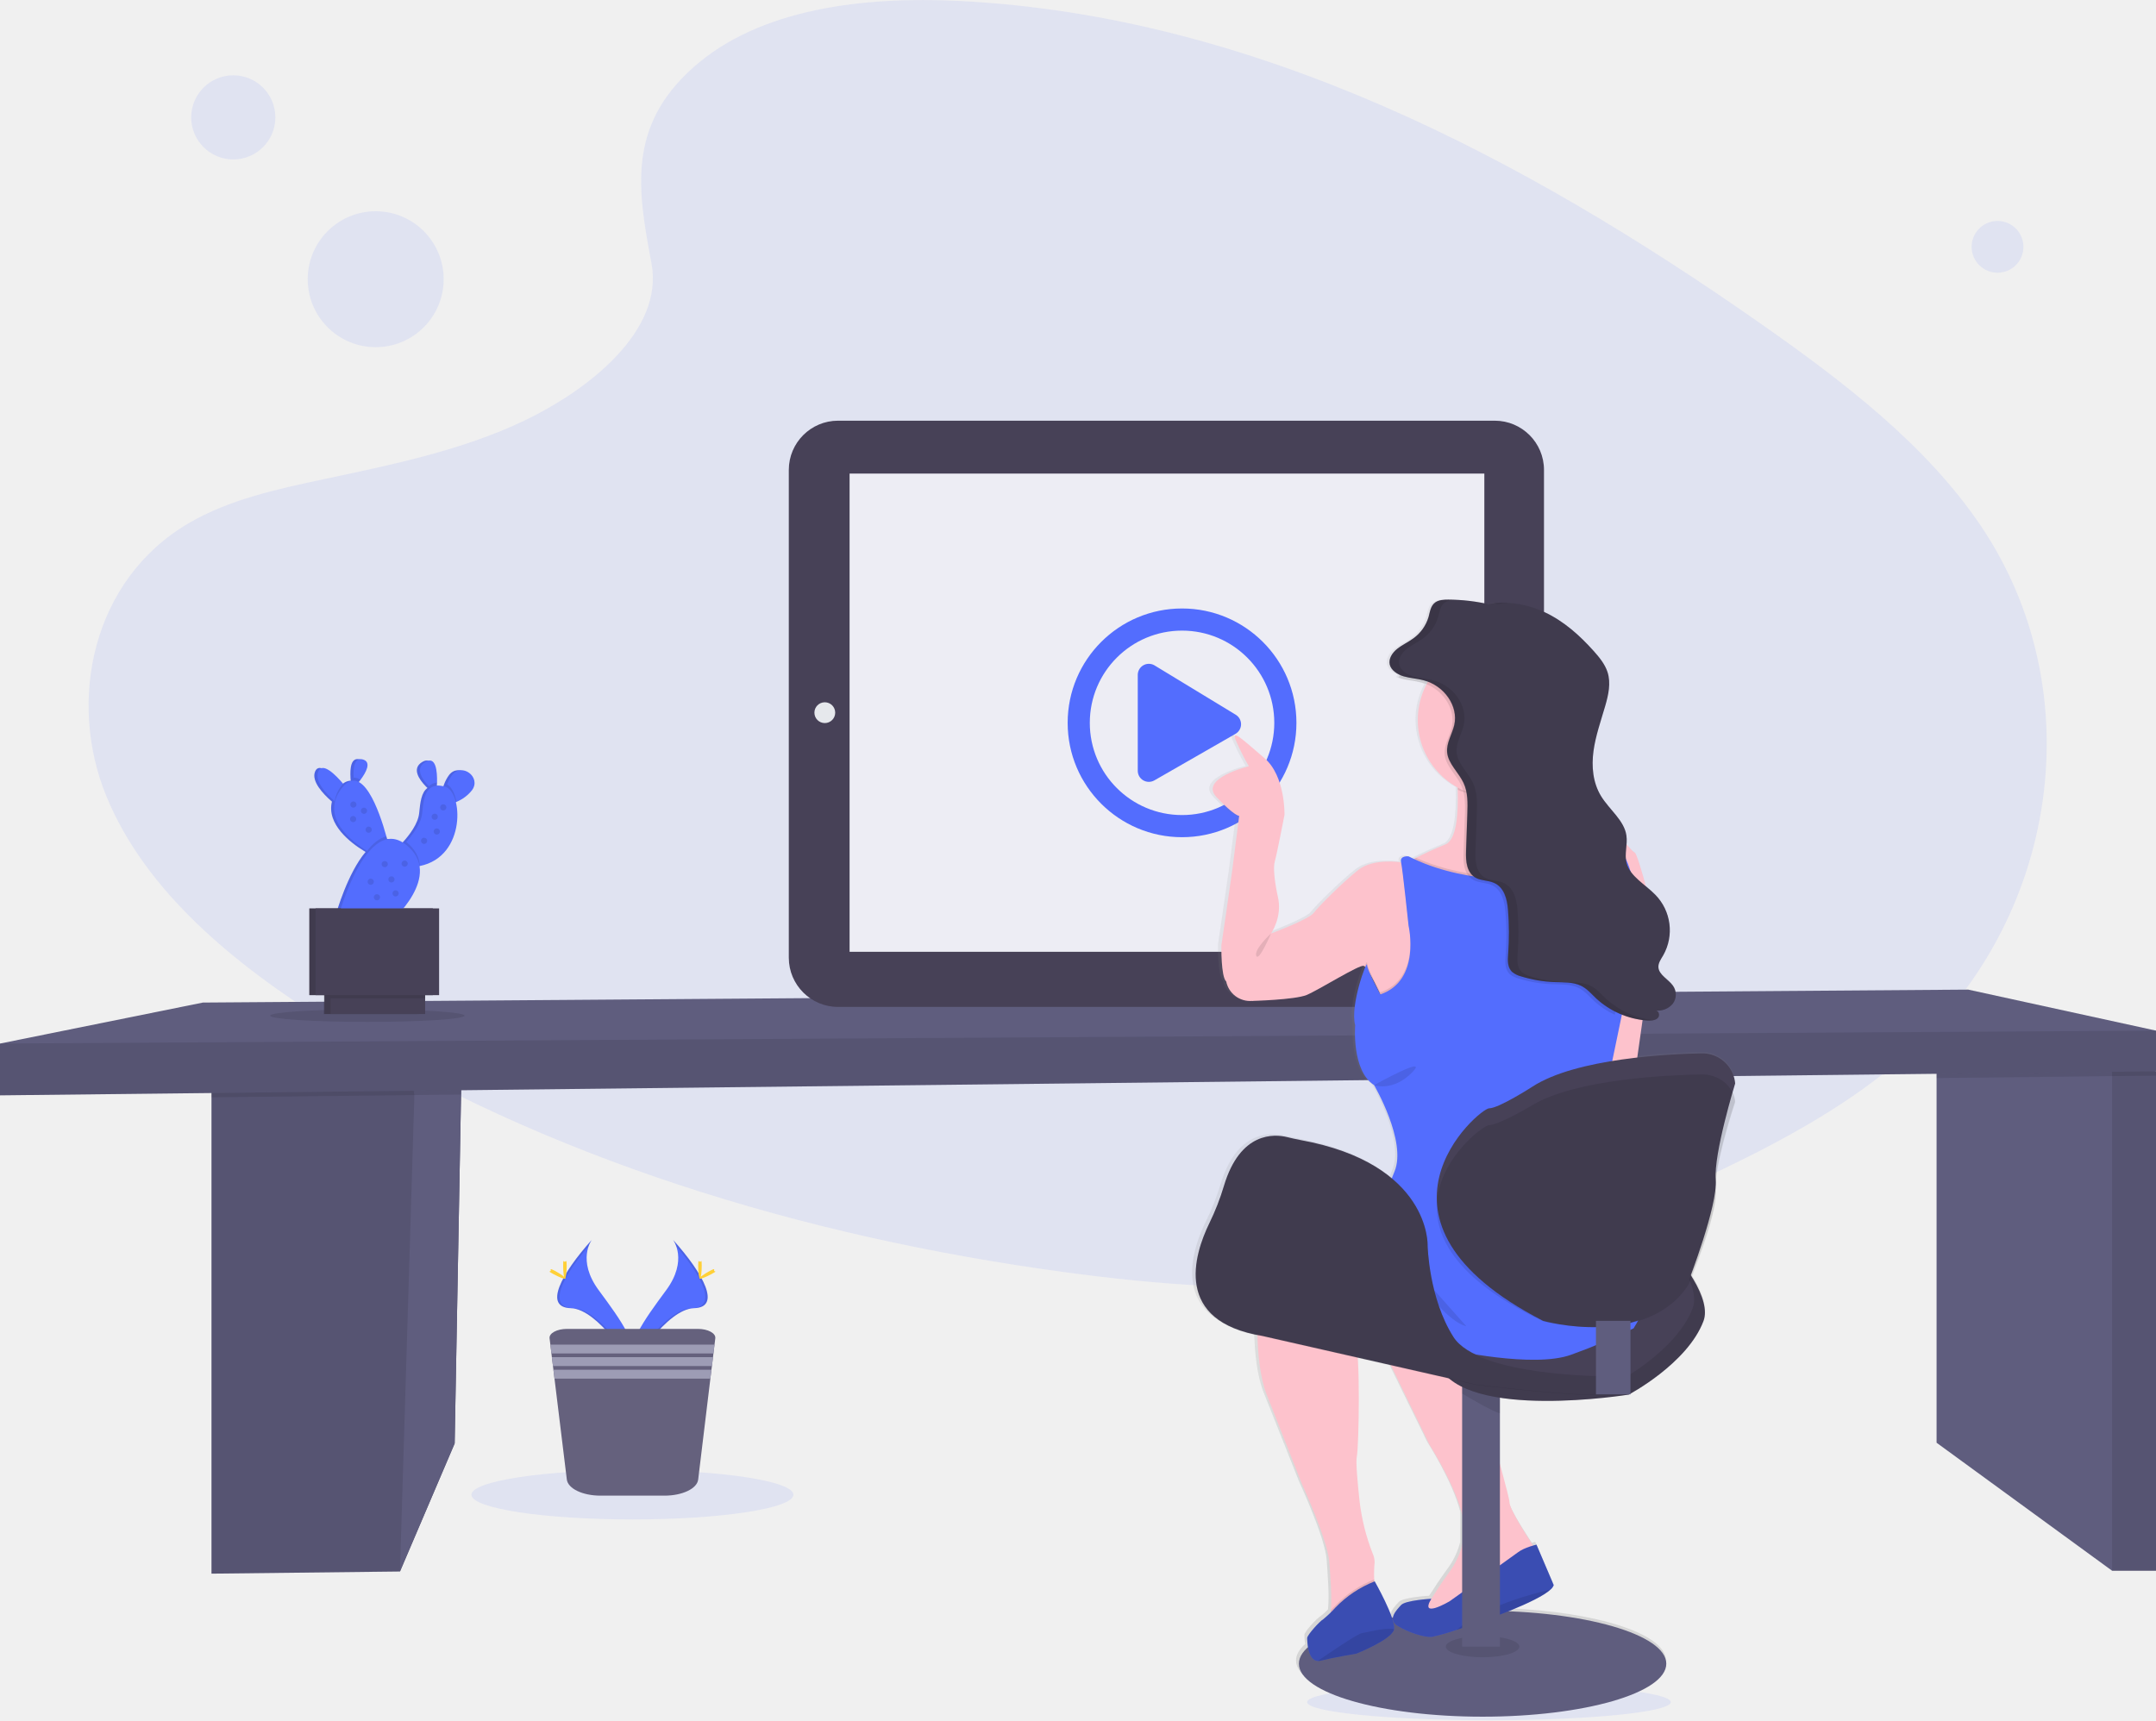
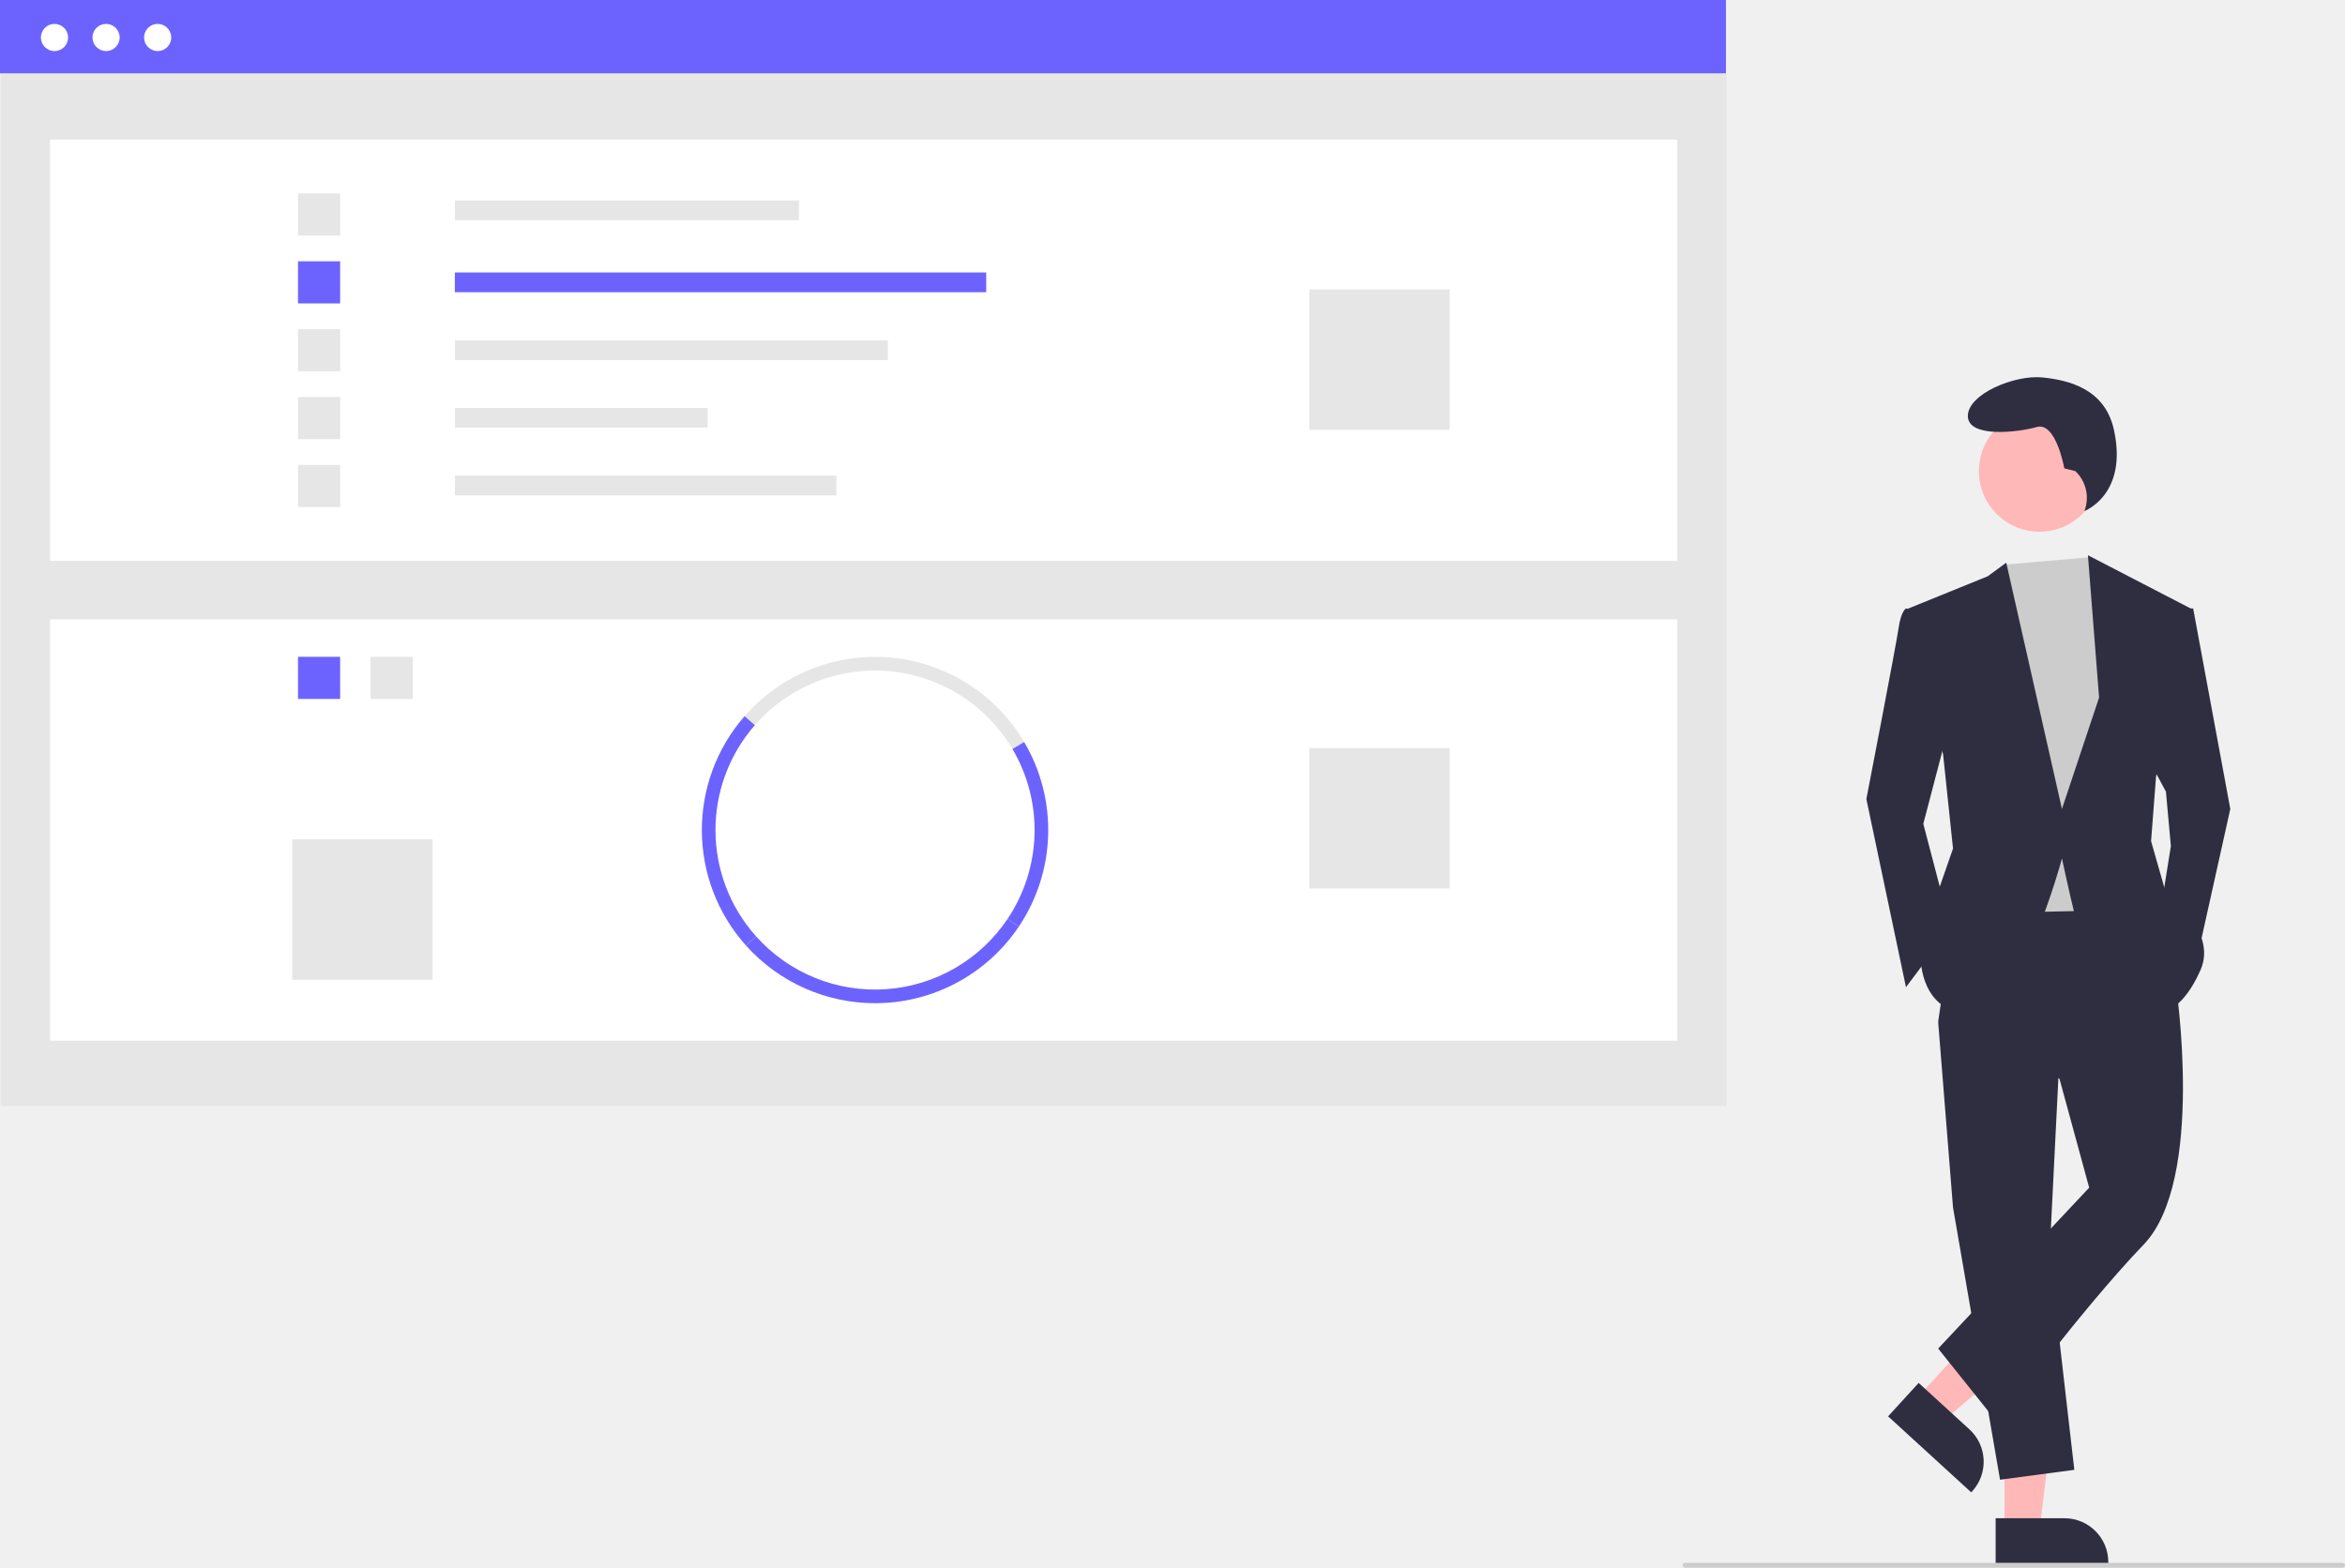
- <svg xmlns="http://www.w3.org/2000/svg" id="26e08365-e7f3-4f87-b2fd-e29738693ebb" data-name="Layer 1" width="999" height="797.25" viewBox="0 0 999 797.25">
-   <defs>
-     <linearGradient id="c24143ca-a0c1-48a5-a3b5-0343775bf348" x1="778.67" y1="845.35" x2="778.67" y2="329.26" gradientUnits="userSpaceOnUse">
-       <stop offset="0" stop-color="gray" stop-opacity="0.25" />
-       <stop offset="0.54" stop-color="gray" stop-opacity="0.12" />
-       <stop offset="1" stop-color="gray" stop-opacity="0.1" />
-     </linearGradient>
-   </defs>
-   <path d="M421.71,82.64c30.78-27.43,79.11-33,123.09-30.84,138.16,6.87,262.87,73.56,370.74,149,39.05,27.31,77.5,56.74,102.85,94.35,51.6,76.57,36.3,182.63-35.46,245.7-24.41,21.46-54,37.91-84.39,52.5-54,25.93-112.31,46.74-173.62,52.67-43.73,4.22-88,.79-131.46-5.11C472,624.45,352.81,588,252.9,525.72c-43.82-27.33-85.13-61.3-103.19-105.52S143.21,320,188,293.8c18.51-10.82,40.64-15.71,62.3-20.3,31.89-6.76,64.29-13.42,93.06-27.15,29.72-14.19,64.92-41.63,59-73C396,139.63,391,110,421.71,82.64Z" transform="translate(-100.5 -51.37)" fill="#536dfe" opacity="0.1" />
-   <circle cx="174.08" cy="129.4" r="31.5" fill="#536dfe" opacity="0.1" />
-   <circle cx="108.09" cy="54.4" r="19.5" fill="#536dfe" opacity="0.1" />
-   <circle cx="925.57" cy="114.4" r="12" fill="#536dfe" opacity="0.1" />
-   <ellipse cx="689.92" cy="788.85" rx="84.24" ry="8.4" fill="#536dfe" opacity="0.1" />
-   <polygon points="214 487.31 213.63 507.26 210.67 668.97 185.33 728.31 98 729.31 98 496.5 189.14 489.28 214 487.31" fill="#5f5d7e" />
-   <polygon points="214 487.31 213.63 507.26 210.67 668.97 185.33 728.31 98 729.31 98 496.5 189.14 489.28 214 487.31" opacity="0.1" />
-   <polygon points="214 487.31 213.63 507.26 210.67 668.97 185.33 728.31 192 507.64 191.98 507.5 189.14 489.28 214 487.31" fill="#5f5d7e" />
-   <polygon points="189.14 489.28 214 487.31 213.63 507.26 191.98 507.5 98 508.55 98 496.5 189.14 489.28" opacity="0.1" />
-   <polygon points="999 496.5 999 727.97 978.67 727.97 897.33 668.64 897.33 489.97 970 483.14 974.46 485.19 978.67 487.13 999 496.5" fill="#5f5d7e" />
-   <rect x="978.67" y="485.19" width="20.33" height="242.78" opacity="0.1" />
-   <polygon points="999 485.19 999 498.5 978.67 498.73 897.33 499.63 897.33 489.97 970 483.14 974.46 485.19 978.67 487.13 978.67 485.19 999 485.19" opacity="0.1" />
-   <polygon points="999 477.64 999 496.5 0 507.64 0 483.64 94 464.64 912 458.64 999 477.64" fill="#5f5d7e" />
-   <polygon points="999 477.64 999 496.5 0 507.64 0 483.64 999 477.64" opacity="0.1" />
-   <rect x="365.5" y="194.97" width="349.92" height="271.69" rx="22.82" ry="22.82" fill="#474157" />
-   <rect x="393.66" y="219.48" width="294.12" height="221.63" fill="#ededf4" />
-   <circle cx="382.18" cy="330.29" r="4.82" fill="#e6e8ec" />
-   <circle cx="700.81" cy="330.81" r="7.95" fill="#e6e8ec" />
-   <path d="M672.93,382.52l-37.61-22.86a5.14,5.14,0,0,0-7.63,4.48V408.6a5.14,5.14,0,0,0,7.63,4.48l37.61-21.58A5.15,5.15,0,0,0,672.93,382.52Zm28.28,3.85a53,53,0,1,0-53,53A53,53,0,0,0,701.21,386.37Zm-95.74,0a42.74,42.74,0,1,1,42.74,42.74A42.73,42.73,0,0,1,605.47,386.37Z" transform="translate(-100.5 -51.37)" fill="#536dfe" />
-   <path d="M904.38,560.51a12.5,12.5,0,0,0-1.13-3.52c.76-2.59,1.25-4.18,1.25-4.18s0-.38-.12-1a15.35,15.35,0,0,0-15.55-12.88c-6,.11-17.38.51-30,1.93.72-5.05,1.58-11.09,2.48-17.31l1.65.18c.38,0,.78,0,1.18.06h.53a5.44,5.44,0,0,0,3.66-1.12,2.16,2.16,0,0,0-.67-3.54,8.92,8.92,0,0,0,7.83-3.28,7,7,0,0,0,0-8.14c-2.11-3-6.58-5-6.82-8.53-.13-2,1.21-3.8,2.26-5.57a23.27,23.27,0,0,0-3.67-27.95,54.76,54.76,0,0,0-4.44-3.95c-2.2-8.08-4.5-15.3-5.18-15.53-.88-.29-2.39-2.19-3.83-3.82a18.4,18.4,0,0,0-.07-4.13c-1.06-7-8-12-11.82-18.18s-4.51-13.75-3.53-20.83,3.45-13.93,5.46-20.84c1.5-5.13,2.75-10.58,1.07-15.67-1.19-3.63-3.78-6.77-6.45-9.72-6.41-7.09-13.8-13.73-22.92-18a45.55,45.55,0,0,0-20.29-4.34h-.07l-1.1.06-.78.05-.78.08-.83.08h0c-.85.11-1.69.24-2.53.41a87.31,87.31,0,0,0-18.55-2.08h-.81a9.5,9.5,0,0,0-5.3,1.25c-2.22,1.55-2.5,4.33-3.17,6.75a18.73,18.73,0,0,1-7.2,10c-2.39,1.72-5.2,3-7.48,4.8s-4.06,4.5-3.45,7.16c.51,2.23,2.59,3.89,5,4.9-.29.36-.59.71-.87,1.08.47.19,1,.36,1.43.5,3,.89,6.23,1,9.27,1.81a20.31,20.31,0,0,1,2.46.83,35.12,35.12,0,0,0-4.11,16.52,35.59,35.59,0,0,0,18.62,31.22c0,.34,0,.67,0,1,.31,10.44-.48,23.14-5.82,25.29s-10.45,4.58-13.6,6.15l-1,.53c-.83-.38-1.66-.78-2.47-1.2,0,0-4.25-.5-3.51,2.74,0,0-12.85-2-19.9,3.49s-18.62,16.95-20.89,19.94S688,483.54,688,483.54s5.53-7.73,3.14-17.2c0,0-2.64-11.42-1.38-16s4.53-21.58,4.53-21.58.46-17.94-9.33-26.17-16.6-15-12.82-7a111.46,111.46,0,0,0,5.54,10.71s-23.41,5.56-15.1,14.24,10.57,8.69,10.57,8.69-2.77,21.43-3.28,25.42-5,34.39-5,34.39-.25,14.46,2.27,16.7c0,0,1.65,9.31,12.08,9,0,0,19.88-.5,25.42-2.74s24.66-14.21,26.68-13.46a1.15,1.15,0,0,1,.39.26,2.83,2.83,0,0,1,.3.3c-2,4.43-6.74,19.47-4.72,26.86,0,0-1.76,20.93,8.81,27.66,0,0,15.35,25.92,9.56,39.87-.46,1.13-.87,2.17-1.25,3.18-8.79-7.29-22.2-14-42.68-17.71-2.09-.38-4.17-.84-6.23-1.34-5.82-1.41-21.83-2.7-29.45,22.61a111.36,111.36,0,0,1-6.76,17.12c-3,6.07-6.33,14.77-6.4,23.4-.17,12.1,6.08,24.09,28.76,28.49.25,9,1.28,19.72,4.36,27.43,6.29,15.7,16.36,41.12,16.36,41.12s12.08,25.92,12.84,36.38c.49,6.85,1.21,15.83.71,22,0,.38-.06.74-.1,1.1a26.52,26.52,0,0,1-3.38,3.07c-1.76,1-7.55,7.23-7.55,8.72a26.64,26.64,0,0,0,.38,4.26c-2.74,2.39-4.24,5-4.24,7.6,0,13.52,38.37,24.48,85.7,24.48s85.69-11,85.69-24.48c0-12.34-32-22.54-73.58-24.22,8.67-3.46,16.37-7.09,19.56-10a4.68,4.68,0,0,0,1.51-2.06l-8.05-18.69s-.63.14-1.56.41l-.56-.84c-3.58-5.45-10.47-16.31-10.47-19.26,0-1.09-1.82-8.06-4.46-17.61V698c26.26,4,60.1-1.44,60.1-1.44l.15-.08h.66v-.36c4.55-2.52,27.31-15.85,34.06-33.53,2-5.16-.49-12.55-5.44-20.45,3.46-8.59,12-30.78,11.15-39.63,0-.47-.06-1-.06-1.52a26.12,26.12,0,0,0,.1-2.72c1-13,9-36.75,9-36.75S904.48,561.11,904.38,560.51Zm-170-57.76c1.82,3.2,3.77,7.29,4.54,8.95h0S736.26,506.8,734.43,502.75Zm1.9,280.1-.19.07,0-1a59.38,59.38,0,0,1,.19-7.82,9.16,9.16,0,0,0-.86-4.06,96,96,0,0,1-6.13-24.13c-1-8.72-1.83-18.23-1.31-20.65.78-3.71,1.42-31.81.45-45.66l15.48,3.48,18,36.7s11.58,17.92,15.17,32.06V766a34.6,34.6,0,0,1-5.41,11.74c-2.39,3.27-4.72,6.58-6.88,10-.66,1.06-1.39,2.15-2.12,3.17-.24,0-12.07.69-14.08,2.91-1.24,1.37-3.4,3.53-3.76,5.7l-.51.08C742,792.69,736.33,782.85,736.33,782.85Z" transform="translate(-100.5 -51.37)" fill="url(#c24143ca-a0c1-48a5-a3b5-0343775bf348)" />
-   <path d="M812.43,770l-4,13-17,14.75-25,7.18s-11.75-6.43-7.75-7.68c1.11-.35,2.43-1.62,3.77-3.28-1.4,5.1,9.73-1.47,9.73-1.47s28.75-20.5,31.75-22.75a22.61,22.61,0,0,1,6.4-2.93C811.58,768.77,812.43,770,812.43,770Z" transform="translate(-100.5 -51.37)" opacity="0.1" />
-   <path d="M812.43,770l-4,13-17,14.75-25,7.18s-11.75-6.43-7.75-7.68c1.11-.35,2.43-1.62,3.77-3.28a50,50,0,0,0,3.34-4.82c2.14-3.44,4.46-6.76,6.83-10a36,36,0,0,0,6.31-16.61c1.75-13.75-16-41.5-16-41.5l-32.25-66.25,45,5.5s24.25,83.25,24.25,87.25c0,3,6.84,13.85,10.4,19.32C811.58,768.77,812.43,770,812.43,770Z" transform="translate(-100.5 -51.37)" fill="#fdc2cc" />
-   <ellipse cx="686.97" cy="771.05" rx="85.12" ry="24.55" fill="#5f5d7e" />
-   <path d="M820.43,786a4.8,4.8,0,0,1-1.5,2.07c-6.18,5.67-29.29,14.1-43.57,18.68A101.11,101.11,0,0,1,763.93,810c-3.5.25-10.75-2-15.75-5.07s-.5-7.43,1.52-9.68,14-2.92,14-2.92c-5.75,9.57,8.49,1.17,8.49,1.17s28.75-20.5,31.75-22.75,8.5-3.5,8.5-3.5Z" transform="translate(-100.5 -51.37)" fill="#536dfe" />
-   <path d="M820.43,786a4.8,4.8,0,0,1-1.5,2.07c-6.18,5.67-29.29,14.1-43.57,18.68A101.11,101.11,0,0,1,763.93,810c-3.5.25-10.75-2-15.75-5.07s-.5-7.43,1.52-9.68,14-2.92,14-2.92c-5.75,9.57,8.49,1.17,8.49,1.17s28.75-20.5,31.75-22.75,8.5-3.5,8.5-3.5Z" transform="translate(-100.5 -51.37)" opacity="0.3" />
-   <path d="M818.93,788.09c-6.18,5.67-29.29,14.1-43.57,18.68C788.3,795.81,810,790.08,818.93,788.09Z" transform="translate(-100.5 -51.37)" opacity="0.1" />
-   <ellipse cx="686.97" cy="763.14" rx="17.03" ry="4.91" opacity="0.1" />
-   <rect x="677.5" y="633.64" width="17.5" height="129.5" fill="#5f5d7e" />
-   <path d="M795.5,691.43v15c-3.5-1.08-11.49-5.63-17.5-9.21V685h3.65Z" transform="translate(-100.5 -51.37)" opacity="0.1" />
-   <path d="M754.27,628.63s57.78-14.87,72.16-26,70.85,41.24,63.39,61-34.62,34.07-34.62,34.07-75.11,12.22-87.9-13.27S754.27,628.63,754.27,628.63Z" transform="translate(-100.5 -51.37)" fill="#474157" />
-   <path d="M754.27,628.63s57.78-14.87,72.16-26,70.85,41.24,63.39,61-34.62,34.07-34.62,34.07-75.11,12.22-87.9-13.27S754.27,628.63,754.27,628.63Z" transform="translate(-100.5 -51.37)" opacity="0.1" />
-   <path d="M749.27,622.63s57.78-14.87,72.16-26,70.85,41.24,63.39,61-34.62,34.07-34.62,34.07-75.11,12.22-87.9-13.27S749.27,622.63,749.27,622.63Z" transform="translate(-100.5 -51.37)" fill="#474157" />
-   <path d="M695.68,486.27,689.43,484s5.5-7.75,3.13-17.25c0,0-2.63-11.46-1.38-16.1s4.5-21.65,4.5-21.65.46-18-9.27-26.25-16.48-15-12.73-7a111.4,111.4,0,0,0,5.5,10.75s-23.25,5.57-15,14.29,10.5,8.71,10.5,8.71-2.75,21.5-3.25,25.5-5,34.5-5,34.5-.25,14.5,2.25,16.75a11.31,11.31,0,0,0,12,9C682.46,515.22,703.68,491.77,695.68,486.27Z" transform="translate(-100.5 -51.37)" fill="#fdc2cc" />
-   <path d="M846.68,440.27v14L832.18,459l-24.7,18.18L800.93,482l-29.25-11.75-18.5-19.5s.9-.49,2.46-1.3l1-.53c3.13-1.57,8.06-4,13.51-6.17s6.09-14.89,5.78-25.37l0-1c-.25-7.35-1-13.36-1-13.36s3.05-.58,7.49-1.24c12.31-1.83,35.28-4.3,33.26,3.24a17.37,17.37,0,0,0,0,7.79c.06.28.12.57.19.85,2.08,9.09,8.52,18.61,8.52,18.61l20,7.2.56.2Z" transform="translate(-100.5 -51.37)" fill="#fdc2cc" />
-   <path d="M846.68,444.52v-4.25a14,14,0,0,1,4.75,0c1.75.5,5.07,5.75,6.57,6.25s10.68,34.75,9.68,37.75S857.23,555,857.23,555l-19.05,21-3.75-57.75L846.68,484Z" transform="translate(-100.5 -51.37)" fill="#fdc2cc" />
-   <path d="M747.93,601.77s-17.41,3.75-15.2,9.25,11.95,5.75,11.95,5.75Z" transform="translate(-100.5 -51.37)" fill="#fdc2cc" />
-   <path d="M772.18,490.72l-13.25,28.55-15.75,11.5L740.43,513s-5.32-11.75-7.61-13.74a1.15,1.15,0,0,0-.39-.26c-2-.75-21,11.25-26.5,13.5s-25.25,2.75-25.25,2.75L689.43,484s17.5-6.5,19.75-9.5,13.75-14.5,20.75-20S749.7,451,749.7,451l.2.08,3.28,1.42,9.5,23.25Z" transform="translate(-100.5 -51.37)" fill="#fdc2cc" />
-   <path d="M737.43,775.52a59.64,59.64,0,0,0-.19,7.84c.07,2.79.19,5.16.19,5.16l-5.75,12s-19.75,6.5-16.5,3.75c1.13-.95,1.71-3.42,2-6.69.49-6.18-.22-15.19-.71-22.06-.75-10.5-12.75-36.5-12.75-36.5s-10-25.5-16.25-41.25-4-44.25-4-44.25,1-21.5,5.5-28,22-8.75,22-8.75L719.18,644s6.75,25.5,9.25,29.25,1.75,48.5.75,53.25c-.51,2.43.35,12,1.31,20.72a97.31,97.31,0,0,0,6.08,24.2A9.24,9.24,0,0,1,737.43,775.52Z" transform="translate(-100.5 -51.37)" fill="#fdc2cc" />
-   <path d="M737.43,788.52l-5.75,12s-19.75,6.5-16.5,3.75c1.13-.95,1.71-3.42,2-6.69.71-.71,1.47-1.49,2.25-2.29a50.49,50.49,0,0,1,17.85-11.93h0C737.31,786.15,737.43,788.52,737.43,788.52Z" transform="translate(-100.5 -51.37)" opacity="0.1" />
-   <path d="M746.45,806.38a.59.59,0,0,1,0,.14c-1,4.75-17.5,11.25-17.5,11.25s-10.5,1.75-16.5,3.25a4.15,4.15,0,0,1-1.41.13c-4.63-.35-4.84-9.26-4.84-10.63s5.75-7.75,7.5-8.75a53.63,53.63,0,0,0,5.56-5.33,51.6,51.6,0,0,1,18.22-12.17h0S747.25,801.45,746.45,806.38Z" transform="translate(-100.5 -51.37)" fill="#536dfe" />
-   <path d="M746.45,806.38a.59.59,0,0,1,0,.14c-1,4.75-17.5,11.25-17.5,11.25s-10.5,1.75-16.5,3.25a4.15,4.15,0,0,1-1.41.13c-4.63-.35-4.84-9.26-4.84-10.63s5.75-7.75,7.5-8.75a53,53,0,0,0,5.64-5.41,50.57,50.57,0,0,1,17.86-12l.28-.11S747.25,801.45,746.45,806.38Z" transform="translate(-100.5 -51.37)" opacity="0.3" />
-   <path d="M746.45,806.38a.59.59,0,0,1,0,.14c-1,4.75-17.5,11.25-17.5,11.25s-10.5,1.75-16.5,3.25a4.15,4.15,0,0,1-1.41.13c5.44-3.73,18.63-12.68,20.41-12.88S742,805.55,746.45,806.38Z" transform="translate(-100.5 -51.37)" opacity="0.1" />
-   <path d="M815.91,413.66c-6.18,5.09-11.86,4.36-20.49,4.36-6.24,0-14.35,2.19-19.46-.62-.21-7.81-1-14.38-1-14.38s43.5-8.25,40.75,2A18.18,18.18,0,0,0,815.91,413.66Z" transform="translate(-100.5 -51.37)" opacity="0.1" />
-   <path d="M828.93,385.06a35.75,35.75,0,0,1-35.75,35.75c-.92,0-1.84,0-2.74-.1h0a35.75,35.75,0,1,1,38.5-35.65Z" transform="translate(-100.5 -51.37)" fill="#fdc2cc" />
-   <path d="M762.68,475.77l9.5,15-13.25,28.55-15.75,11.5L740.43,513s-5.32-11.75-7.61-13.74c.66-1.61,1.11-2.35,1.11-1.76,0,2.5,6.15,13.75,6.15,13.75,19-6.5,13.1-31.75,13.1-31.75s-2.36-22.5-3.28-28.42l3.28,1.42Z" transform="translate(-100.5 -51.37)" opacity="0.1" />
-   <path d="M846.68,440.27v14L832.18,459l-24.7,18.18L800.93,482l-29.25-11.75-18.5-19.5s.9-.49,2.46-1.3l1-.53c12.87,5.85,26.8,8,36.75,8.77a111,111,0,0,0,13.76.31C844.82,452,845.94,442.9,845,439.67Z" transform="translate(-100.5 -51.37)" opacity="0.1" />
-   <path d="M857.43,667a280.29,280.29,0,0,1-29,12.25c-17.25,6.25-55.25-2-60-3.25s-41.25-15.75-55.25-21.25-17.5-1-20.75-1.5-5.5-6.75-6-8.5,9-17,14.25-24.75,21-6.25,23.25-6.75,18,0,18,0-1-5,4.75-19-9.5-40-9.5-40c-10.5-6.75-8.75-27.75-8.75-27.75-2.5-9.25,5.5-30.5,5.5-28s6.15,13.75,6.15,13.75c19-6.5,13.1-31.75,13.1-31.75s-2.75-26.25-3.48-29.5,3.48-2.75,3.48-2.75q1.22.63,2.46,1.2c13.16,6.2,27.56,8.46,37.78,9.24a111,111,0,0,0,13.76.31c45.67-7.37,37.58-19.12,37.28-19.54l2.22.79c16.5,12,11.5,51.75,11.5,51.75L852,521.67l-4.59,22.1s16.25,98.5,17.75,103.5S857.43,667,857.43,667Z" transform="translate(-100.5 -51.37)" fill="#536dfe" />
-   <path d="M735.68,622c-1,.75-12.25,24-4,30.5S735.68,622,735.68,622Z" transform="translate(-100.5 -51.37)" opacity="0.1" />
-   <path d="M743.68,625.27c.25.75,23.5,37.75,36.25,40.75Z" transform="translate(-100.5 -51.37)" opacity="0.1" />
-   <path d="M799.69,332.48l-3.72.79a25.07,25.07,0,0,1,3.14-.93Z" transform="translate(-100.5 -51.37)" opacity="0.1" />
-   <path d="M855.71,492l-7,29.65a36.22,36.22,0,0,1-9.72-6.51c-2.23-2.12-4.23-4.55-7.1-5.94-3.69-1.79-8.14-1.55-12.33-1.7a59.32,59.32,0,0,1-15.42-2.64,10.88,10.88,0,0,1-4-1.94c-2.38-2.1-2.22-5.49-2-8.45a129.57,129.57,0,0,0,.15-17.29c-.06-1.08-.14-2.16-.23-3.24-.4-4.83-1.7-10.43-6.64-12.5-2.54-1-5.57-.92-8-2.13a6.61,6.61,0,0,1-1-.62c-3.6-2.52-3.93-7.57-3.79-11.82q.32-8.76.61-17.53a50.94,50.94,0,0,0-.19-8.65h0a19.21,19.21,0,0,0-1.56-5.52c-2.17-4.64-6.69-8.51-7.5-13.41a5.43,5.43,0,0,1-.09-.69c-.42-4.38,2.34-8.46,3.31-12.77,1.94-8.67-4.58-18.17-14.17-20.66-3-.78-6.22-.93-9.21-1.82a14.79,14.79,0,0,1-1.41-.5c7.24-9.66,19.65-16,33.74-16,22.33,0,40.44,16,40.44,35.75,0,11.2-5.83,21.19-14.94,27.75.06.28.13.57.21.85,2.35,9.09,9.64,18.61,9.64,18.61l22.64,7.2,2.52.8C861.37,452.27,855.71,492,855.71,492Z" transform="translate(-100.5 -51.37)" opacity="0.1" />
-   <path d="M868,520.72c-.22,0-.43-.05-.64-.09A1.33,1.33,0,0,1,868,520.72Z" transform="translate(-100.5 -51.37)" opacity="0.1" />
-   <path d="M790.68,331.49a86,86,0,0,0-19.08-2.23c-2.09,0-4.33.11-6,1.26-2.21,1.55-2.49,4.35-3.15,6.77a18.78,18.78,0,0,1-7.15,10c-2.37,1.73-5.16,3-7.43,4.82s-4,4.52-3.43,7.18S748,364,751,364.85s6.19,1,9.21,1.82c9.59,2.49,16.1,12,14.16,20.65-1,4.31-3.73,8.39-3.31,12.77.49,5.23,5.32,9.26,7.59,14.11,2.07,4.42,1.93,9.38,1.77,14.16l-.61,17.54c-.16,4.62.24,10.18,4.8,12.44,2.44,1.2,5.48,1.07,8,2.13,4.94,2.06,6.24,7.67,6.64,12.49a129.1,129.1,0,0,1,.08,20.53c-.23,3-.39,6.35,2,8.45a10.72,10.72,0,0,0,4,1.94,59.32,59.32,0,0,0,15.42,2.64c4.2.16,8.64-.08,12.33,1.7,2.87,1.39,4.87,3.83,7.1,5.94a39.24,39.24,0,0,0,23.18,10.15c1.85.16,3.95.12,5.24-1.07s.53-3.76-1.31-3.61a8.89,8.89,0,0,0,8.42-3.22,7.1,7.1,0,0,0,0-8.17c-2.09-3-6.53-5-6.77-8.56-.13-2,1.2-3.81,2.24-5.59a23.51,23.51,0,0,0-3.64-28c-4.69-4.85-11.72-8.53-13.36-14.75-1.09-4.16.56-8.53-.07-12.76-1-7-7.93-12-11.74-18.24s-4.48-13.79-3.51-20.89,3.43-14,5.43-20.9c1.49-5.15,2.72-10.62,1.06-15.73-1.19-3.63-3.75-6.78-6.41-9.75-6.37-7.11-13.7-13.77-22.76-18s-20.1-5.87-29.72-2.74" transform="translate(-100.5 -51.37)" fill="#474157" />
-   <path d="M790.68,331.49a86,86,0,0,0-19.08-2.23c-2.09,0-4.33.11-6,1.26-2.21,1.55-2.49,4.35-3.15,6.77a18.78,18.78,0,0,1-7.15,10c-2.37,1.73-5.16,3-7.43,4.82s-4,4.52-3.43,7.18S748,364,751,364.85s6.19,1,9.21,1.82c9.59,2.49,16.1,12,14.16,20.65-1,4.31-3.73,8.39-3.31,12.77.49,5.23,5.32,9.26,7.59,14.11,2.07,4.42,1.93,9.38,1.77,14.16l-.61,17.54c-.16,4.62.24,10.18,4.8,12.44,2.44,1.2,5.48,1.07,8,2.13,4.94,2.06,6.24,7.67,6.64,12.49a129.1,129.1,0,0,1,.08,20.53c-.23,3-.39,6.35,2,8.45a10.72,10.72,0,0,0,4,1.94,59.32,59.32,0,0,0,15.42,2.64c4.2.16,8.64-.08,12.33,1.7,2.87,1.39,4.87,3.83,7.1,5.94a39.24,39.24,0,0,0,23.18,10.15c1.85.16,3.95.12,5.24-1.07s.53-3.76-1.31-3.61a8.89,8.89,0,0,0,8.42-3.22,7.1,7.1,0,0,0,0-8.17c-2.09-3-6.53-5-6.77-8.56-.13-2,1.2-3.81,2.24-5.59a23.51,23.51,0,0,0-3.64-28c-4.69-4.85-11.72-8.53-13.36-14.75-1.09-4.16.56-8.53-.07-12.76-1-7-7.93-12-11.74-18.24s-4.48-13.79-3.51-20.89,3.43-14,5.43-20.9c1.49-5.15,2.72-10.62,1.06-15.73-1.19-3.63-3.75-6.78-6.41-9.75-6.37-7.11-13.7-13.77-22.76-18s-20.1-5.87-29.72-2.74" transform="translate(-100.5 -51.37)" opacity="0.1" />
-   <path d="M737.18,554.27s8.5,3.25,17.5-5.75S737.18,554.27,737.18,554.27Z" transform="translate(-100.5 -51.37)" opacity="0.1" />
-   <g opacity="0.1">
-     <path d="M794.44,331.34a35.56,35.56,0,0,1,5-.63,37.93,37.93,0,0,0-7,.22Z" transform="translate(-100.5 -51.37)" />
-     <path d="M844.58,514.16c-2.24-2.11-4.23-4.55-7.11-5.94-3.68-1.78-8.13-1.54-12.33-1.7a59,59,0,0,1-15.42-2.64,10.72,10.72,0,0,1-4-1.94c-2.38-2.1-2.21-5.48-2-8.45a129.1,129.1,0,0,0-.08-20.53c-.41-4.82-1.7-10.43-6.65-12.49-2.53-1.06-5.56-.93-8-2.13-4.56-2.26-5-7.82-4.81-12.44q.31-8.77.61-17.53c.17-4.79.3-9.75-1.77-14.17-2.27-4.85-7.1-8.87-7.59-14.11-.41-4.37,2.35-8.46,3.32-12.77,1.94-8.67-4.58-18.16-14.17-20.65-3-.78-6.22-.94-9.21-1.82s-5.89-2.78-6.51-5.5,1.15-5.36,3.42-7.19,5.06-3.09,7.44-4.82a18.71,18.71,0,0,0,7.14-10c.67-2.42,1-5.21,3.15-6.77a8,8,0,0,1,4.1-1.2c-.89,0-1.78-.05-2.66-.05-2.09,0-4.33.11-6,1.25-2.21,1.56-2.49,4.35-3.15,6.77a18.78,18.78,0,0,1-7.15,10c-2.37,1.73-5.16,3-7.43,4.82s-4,4.52-3.43,7.19,3.53,4.61,6.52,5.5,6.19,1,9.21,1.82c9.59,2.49,16.1,12,14.16,20.65-1,4.31-3.73,8.4-3.31,12.77.49,5.24,5.32,9.26,7.59,14.11,2.07,4.42,1.94,9.38,1.77,14.17q-.31,8.76-.61,17.53c-.16,4.62.24,10.18,4.8,12.44,2.44,1.2,5.48,1.07,8,2.13,4.94,2.06,6.24,7.67,6.64,12.49a129.1,129.1,0,0,1,.08,20.53c-.23,3-.39,6.35,2,8.45a10.72,10.72,0,0,0,4,1.94,58.91,58.91,0,0,0,15.42,2.64c4.2.16,8.64-.08,12.33,1.7,2.87,1.39,4.87,3.83,7.11,5.94a39.18,39.18,0,0,0,23.17,10.15,10.71,10.71,0,0,0,3.35-.13A39.11,39.11,0,0,1,844.58,514.16Z" transform="translate(-100.5 -51.37)" />
-   </g>
-   <path d="M689.43,484s-8,7.34-6.83,10.34S689.43,484,689.43,484Z" transform="translate(-100.5 -51.37)" opacity="0.1" />
-   <path d="M696.85,578.35c-5.77-1.41-21.68-2.71-29.25,22.68a112.32,112.32,0,0,1-6.71,17.17c-7.26,14.91-16.64,45.57,24.61,52.32l99,22.5s53,6.5,56.5,4,3-8,3-8-58.5,0-70-18-12-42.5-12-42.5,1.44-37.83-59-48.82C701,579.32,698.9,578.85,696.85,578.35Z" transform="translate(-100.5 -51.37)" fill="#474157" />
-   <path d="M696.85,578.52c-5.77-1.41-21.68-2.71-29.25,22.69a112.32,112.32,0,0,1-6.71,17.17c-7.26,14.9-16.64,45.56,24.61,52.31l99,22.5s53,6.5,56.5,4,3-8,3-8-58.5,0-70-18-12-42.5-12-42.5,1.44-37.83-59-48.82C701,579.49,698.9,579,696.85,578.52Z" transform="translate(-100.5 -51.37)" opacity="0.1" />
-   <path d="M904.38,552.48a15.29,15.29,0,0,0-15.45-12.92c-14.24.26-58.07,2.16-78.43,15.46,0,0-15.5,10-20,10s-65.5,52,25,98.5c0,0,48.5,13.8,67.5-18.6,0,0,13.5-34.8,12.5-46.85s9-44.55,9-44.55S904.48,553.13,904.38,552.48Z" transform="translate(-100.5 -51.37)" fill="#474157" />
-   <path d="M904.38,561.24c-1.14-7-7.8-12.06-15.45-11.93-14.24.24-58.07,2-78.43,14.27,0,0-15.5,9.23-20,9.23s-65.5,48,25,90.93c0,0,48.5,12.74,67.5-17.17,0,0,13.5-32.13,12.5-43.25s9-41.12,9-41.12S904.48,561.84,904.38,561.24Z" transform="translate(-100.5 -51.37)" opacity="0.1" />
-   <rect x="739.5" y="612.14" width="16" height="34.07" fill="#5f5d7e" />
-   <ellipse cx="170.24" cy="470.71" rx="45.04" ry="2.89" opacity="0.1" />
-   <path d="M308.54,410.62a17.18,17.18,0,0,0-2.28,4.29c-.14.38-.28.8-.42,1.21a3.69,3.69,0,0,0-.79-.27,11.34,11.34,0,0,0-3.57-.31c0-.46.06-1,.07-1.46.15-5.27-.47-12.62-5.5-9.51-4.82,3-1.38,8,1.73,11.21l.8.78c-2.84,2-3.38,6.73-3.85,11.64s-4.64,10.29-7.41,13.34c-.28.31-.53.59-.78.85a10.11,10.11,0,0,0-8.05-2.07c-.11-.43-.24-.88-.37-1.36-2.24-8.08-6.89-22.09-12.82-25.16l.78-1c2.52-3.3,5.36-8.19,1.17-9.45s-4.57,4.25-4.34,8.37c0,.52.08,1,.12,1.46a6.17,6.17,0,0,0-4.38,2.14l-.65-.76c-3.4-4-9.63-10.37-11.52-5.56-1.76,4.48,3.73,10.29,7.59,13.66l.24.21C251.72,433.4,263,442,269.12,445.72l.79.48c-8.4,9.9-13.59,28.45-13.59,28.45l23.52,4.2s15.6-13.45,13.6-26.09l.16,0c15.59-3.12,19.13-19.74,16.7-29.61l.28-.11a17.74,17.74,0,0,0,7.22-5.46C322.16,411.51,313,404.67,308.54,410.62Z" transform="translate(-100.5 -51.37)" fill="#536dfe" />
-   <path d="M308.54,410.62a17.18,17.18,0,0,0-2.28,4.29c-.14.38-.28.8-.42,1.21a3.69,3.69,0,0,0-.79-.27,11.34,11.34,0,0,0-3.57-.31c0-.46.06-1,.07-1.46.15-5.27-.47-12.62-5.5-9.51-4.82,3-1.38,8,1.73,11.21l.8.78c-2.84,2-3.38,6.73-3.85,11.64s-4.64,10.29-7.41,13.34c-.28.31-.53.59-.78.85a10.11,10.11,0,0,0-8.05-2.07c-.11-.43-.24-.88-.37-1.36-2.24-8.08-6.89-22.09-12.82-25.16l.78-1c2.52-3.3,5.36-8.19,1.17-9.45s-4.57,4.25-4.34,8.37c0,.52.08,1,.12,1.46a6.17,6.17,0,0,0-4.38,2.14l-.65-.76c-3.4-4-9.63-10.37-11.52-5.56-1.76,4.48,3.73,10.29,7.59,13.66l.24.21C251.72,433.4,263,442,269.12,445.72l.79.48c-8.4,9.9-13.59,28.45-13.59,28.45l23.52,4.2s15.6-13.45,13.6-26.09l.16,0c15.59-3.12,19.13-19.74,16.7-29.61l.28-.11a17.74,17.74,0,0,0,7.22-5.46C322.16,411.51,313,404.67,308.54,410.62Z" transform="translate(-100.5 -51.37)" opacity="0.1" />
-   <path d="M261.72,417.4,259,425.45s-1.53-1.08-3.46-2.78c-3.86-3.37-9.35-9.18-7.59-13.66,1.89-4.81,8.12,1.54,11.52,5.56C260.81,416.16,261.72,417.4,261.72,417.4Z" transform="translate(-100.5 -51.37)" fill="#536dfe" />
-   <path d="M267.52,412.81a38.89,38.89,0,0,1-2.68,3.15,42.22,42.22,0,0,1-.49-4.23c-.23-4.12.21-9.59,4.34-8.37S270,409.51,267.52,412.81Z" transform="translate(-100.5 -51.37)" fill="#536dfe" />
-   <path d="M303,414.08c-.08,2.65-.34,4.76-.34,4.76a34,34,0,0,1-3.43-3.06c-3.11-3.23-6.55-8.21-1.73-11.21C302.52,401.46,303.14,408.81,303,414.08Z" transform="translate(-100.5 -51.37)" fill="#536dfe" />
-   <path d="M319.24,417.55A17.74,17.74,0,0,1,312,423a20.18,20.18,0,0,1-2.42.87l-3.24-4.55a33.05,33.05,0,0,1,1.34-4.42,17.18,17.18,0,0,1,2.28-4.29C314.46,404.67,323.6,411.51,319.24,417.55Z" transform="translate(-100.5 -51.37)" fill="#536dfe" />
-   <path d="M259.44,414.57c1.37,1.59,2.28,2.83,2.28,2.83L259,425.45s-1.53-1.08-3.46-2.78a15.75,15.75,0,0,1,3.1-7.07C258.88,415.23,259.17,414.88,259.44,414.57Z" transform="translate(-100.5 -51.37)" opacity="0.1" />
-   <path d="M267.52,412.81a38.89,38.89,0,0,1-2.68,3.15,42.22,42.22,0,0,1-.49-4.23A5.46,5.46,0,0,1,267.52,412.81Z" transform="translate(-100.5 -51.37)" opacity="0.1" />
-   <path d="M281,444.77l-6.84,3s-1.49-.72-3.64-2.06c-7.19-4.43-21.64-15.56-11.95-28.68s17.77,10.42,20.95,21.92C280.53,442.4,281,444.77,281,444.77Z" transform="translate(-100.5 -51.37)" fill="#536dfe" />
-   <path d="M299.22,415.78a5.57,5.57,0,0,1,3.77-1.7c-.08,2.65-.34,4.76-.34,4.76A34,34,0,0,1,299.22,415.78Z" transform="translate(-100.5 -51.37)" opacity="0.1" />
-   <path d="M312,423a20.18,20.18,0,0,1-2.42.87l-3.24-4.55a33.05,33.05,0,0,1,1.34-4.42C309.79,416.14,311.33,419.17,312,423Z" transform="translate(-100.5 -51.37)" opacity="0.1" />
-   <path d="M295,452.73l-1.15.2c-22.93,3.49-7.56-8.88-7.56-8.88s1-.95,2.43-2.51c2.77-3.05,6.93-8.4,7.41-13.34.72-7.43,1.55-14.4,10.32-12.35C315.1,417.86,316.75,448.38,295,452.73Z" transform="translate(-100.5 -51.37)" fill="#536dfe" />
-   <rect x="150.3" y="458.44" width="43.81" height="11.52" fill="#474157" />
-   <rect x="143.34" y="421" width="57.24" height="40.2" fill="#474157" />
-   <rect x="149.88" y="458.44" width="43.81" height="11.52" opacity="0.1" />
-   <rect x="143.16" y="421.01" width="57.24" height="40.2" opacity="0.1" />
-   <rect x="153.18" y="458.44" width="43.81" height="11.52" fill="#474157" />
-   <path d="M279.56,439c1,3.44,1.48,5.81,1.48,5.81l-6.84,3s-1.49-.72-3.64-2.06C273.24,442.32,276.26,439.75,279.56,439Z" transform="translate(-100.5 -51.37)" opacity="0.1" />
-   <path d="M295,452.73l-1.15.2c-22.93,3.49-7.56-8.88-7.56-8.88s1-.95,2.43-2.51C293,445,294.81,448.83,295,452.73Z" transform="translate(-100.5 -51.37)" opacity="0.1" />
-   <path d="M257.76,474.65s12.84-46,30.85-31.8-7.33,36-7.33,36Z" transform="translate(-100.5 -51.37)" fill="#536dfe" />
-   <circle cx="163.74" cy="372.87" r="1.44" opacity="0.1" />
-   <circle cx="163.62" cy="379.6" r="1.44" opacity="0.1" />
-   <circle cx="205.39" cy="374.19" r="1.44" opacity="0.1" />
-   <circle cx="171.78" cy="408.64" r="1.44" opacity="0.1" />
-   <circle cx="202.39" cy="385.36" r="1.44" opacity="0.1" />
-   <circle cx="187.51" cy="400.24" r="1.44" opacity="0.1" />
-   <circle cx="168.66" cy="375.75" r="1.44" opacity="0.1" />
-   <circle cx="201.43" cy="378.52" r="1.44" opacity="0.1" />
-   <circle cx="196.51" cy="389.68" r="1.44" opacity="0.1" />
-   <circle cx="181.38" cy="407.56" r="1.44" opacity="0.1" />
-   <circle cx="178.26" cy="400.48" r="1.44" opacity="0.1" />
-   <circle cx="170.82" cy="384.52" r="1.44" opacity="0.1" />
-   <rect x="153.18" y="458.44" width="43.81" height="4.21" opacity="0.1" />
-   <rect x="146.22" y="421" width="57.24" height="40.2" fill="#474157" />
-   <circle cx="183.3" cy="414.04" r="1.44" opacity="0.1" />
-   <circle cx="174.66" cy="415.84" r="1.44" opacity="0.1" />
-   <path d="M412.39,626s7.13,9.33-3.29,23.41-19,26-15.56,34.76c0,0,15.74-26.16,28.55-26.52S426.48,641.74,412.39,626Z" transform="translate(-100.5 -51.37)" fill="#536dfe" />
-   <path d="M412.39,626a11.49,11.49,0,0,1,1.46,2.92c12.49,14.68,19.15,28.38,7.14,28.73C409.8,658,396.38,678,393.16,683c.11.39.24.78.38,1.15,0,0,15.74-26.16,28.55-26.52S426.48,641.74,412.39,626Z" transform="translate(-100.5 -51.37)" opacity="0.1" />
-   <path d="M425.65,637.9c0,3.28-.37,5.94-.82,5.94s-.82-2.66-.82-5.94.46-1.74.91-1.74S425.65,634.61,425.65,637.9Z" transform="translate(-100.5 -51.37)" fill="#ffd037" />
-   <path d="M430.2,641.82c-2.88,1.57-5.39,2.52-5.61,2.12s1.94-2,4.83-3.57,1.74-.43,2,0S433.09,640.25,430.2,641.82Z" transform="translate(-100.5 -51.37)" fill="#ffd037" />
-   <path d="M374.7,626s-7.13,9.33,3.29,23.41,19,26,15.55,34.76c0,0-15.73-26.16-28.54-26.52S360.61,641.74,374.7,626Z" transform="translate(-100.5 -51.37)" fill="#536dfe" />
-   <path d="M374.7,626a11.49,11.49,0,0,0-1.46,2.92c-12.49,14.68-19.15,28.38-7.14,28.73C377.29,658,390.71,678,393.93,683a11.1,11.1,0,0,1-.39,1.15S377.81,658,365,657.66,360.61,641.74,374.7,626Z" transform="translate(-100.5 -51.37)" opacity="0.1" />
-   <path d="M361.44,637.9c0,3.28.37,5.94.82,5.94s.82-2.66.82-5.94-.46-1.74-.91-1.74S361.44,634.61,361.44,637.9Z" transform="translate(-100.5 -51.37)" fill="#ffd037" />
-   <path d="M356.89,641.82c2.88,1.57,5.39,2.52,5.61,2.12s-1.94-2-4.83-3.57-1.74-.43-2,0S354,640.25,356.89,641.82Z" transform="translate(-100.5 -51.37)" fill="#ffd037" />
-   <ellipse cx="293.04" cy="692.74" rx="74.6" ry="11.45" fill="#536dfe" opacity="0.1" />
-   <path d="M431.94,671.61l-.36,2.91-.5,4.12-.2,1.71-.51,4.12-.21,1.72-.5,4.11L424,737.1c-.51,4.18-7.34,7.43-15.57,7.43H378.71c-8.24,0-15-3.25-15.56-7.43l-5.72-46.8-.5-4.11-.21-1.72-.51-4.12-.2-1.71-.5-4.12-.36-2.91c-.29-2.36,3.4-4.36,8.07-4.36h60.66C428.53,667.25,432.23,669.25,431.94,671.61Z" transform="translate(-100.5 -51.37)" fill="#65617d" />
-   <polygon points="331.08 623.15 330.58 627.26 255.51 627.26 255.01 623.15 331.08 623.15" fill="#9d9cb5" />
-   <polygon points="330.38 628.98 329.88 633.1 256.22 633.1 255.71 628.98 330.38 628.98" fill="#9d9cb5" />
-   <polygon points="329.66 634.81 329.16 638.93 256.93 638.93 256.43 634.81 329.66 634.81" fill="#9d9cb5" />
+ <svg xmlns="http://www.w3.org/2000/svg" id="bcfc90fc-1801-486c-9e09-9c6e0f993d66" data-name="Layer 1" width="955.953" height="639.224" viewBox="0 0 955.953 639.224">
+   <rect x="0.3" y="0.399" width="703.576" height="450.601" fill="#e6e6e6" />
+   <rect x="20.419" y="56.915" width="663.339" height="171.773" fill="#fff" />
+   <rect x="185.418" y="81.727" width="140.281" height="8.053" fill="#e6e6e6" />
+   <rect x="185.418" y="111.101" width="216.625" height="8.053" fill="#6c63ff" />
+   <rect x="185.418" y="138.776" width="176.544" height="8.053" fill="#e6e6e6" />
+   <rect x="185.418" y="166.346" width="103.064" height="8.053" fill="#e6e6e6" />
+   <rect x="185.418" y="193.916" width="155.55" height="8.053" fill="#e6e6e6" />
+   <rect x="121.481" y="78.864" width="17.177" height="17.177" fill="#e6e6e6" />
+   <rect x="121.481" y="106.539" width="17.177" height="17.177" fill="#6c63ff" />
+   <rect x="121.481" y="134.213" width="17.177" height="17.177" fill="#e6e6e6" />
+   <rect x="121.481" y="161.888" width="17.177" height="17.177" fill="#e6e6e6" />
+   <rect x="121.481" y="189.562" width="17.177" height="17.177" fill="#e6e6e6" />
+   <rect x="533.736" y="117.99" width="57.258" height="57.258" fill="#e6e6e6" />
+   <rect x="20.419" y="252.546" width="663.339" height="171.773" fill="#fff" />
+   <rect x="151.064" y="267.812" width="17.177" height="17.177" fill="#e6e6e6" />
+   <rect x="121.481" y="267.812" width="17.177" height="17.177" fill="#6c63ff" />
+   <path d="M534.748,435.763a65.046,65.046,0,0,0-105.003-9.7l-4.186-3.658a70.594,70.594,0,0,1,113.973,10.526Z" transform="translate(-122.0237 -130.3879)" fill="#e6e6e6" />
+   <path d="M537.367,508.182l-4.613-3.102a65.078,65.078,0,0,0,1.994-69.316l4.784-2.832a70.637,70.637,0,0,1-2.164,75.25Z" transform="translate(-122.0237 -130.3879)" fill="#6c63ff" />
+   <path d="M426.138,515.926a70.59,70.59,0,0,1-.579-93.521l4.186,3.658a65.031,65.031,0,0,0,.534,86.154Z" transform="translate(-122.0237 -130.3879)" fill="#6c63ff" />
+   <path d="M478.738,539.44a70.709,70.709,0,0,1-52.6-23.514l4.141-3.709a65.043,65.043,0,0,0,102.476-7.138l4.613,3.102A70.554,70.554,0,0,1,478.738,539.44Z" transform="translate(-122.0237 -130.3879)" fill="#6c63ff" />
+   <rect x="533.736" y="305.032" width="57.258" height="57.258" fill="#e6e6e6" />
+   <rect x="119.095" y="342.249" width="57.258" height="57.258" fill="#e6e6e6" />
+   <rect width="703.576" height="29.89" fill="#6c63ff" />
+   <circle cx="22.212" cy="15.282" r="5.54" fill="#fff" />
+   <circle cx="43.241" cy="15.282" r="5.54" fill="#fff" />
+   <circle cx="64.269" cy="15.282" r="5.54" fill="#fff" />
+   <polygon points="817.168 623.704 831.411 623.704 838.188 568.764 817.165 568.765 817.168 623.704" fill="#ffb8b8" />
+   <path d="M935.558,749.442l28.051-.001h.001a17.877,17.877,0,0,1,17.876,17.876v.581l-45.927.002Z" transform="translate(-122.0237 -130.3879)" fill="#2f2e41" />
+   <polygon points="781.694 569.766 792.205 579.379 834.284 543.411 818.771 529.224 781.694 569.766" fill="#ffb8b8" />
+   <path d="M904.175,694.27,924.875,713.201l.001.001a17.877,17.877,0,0,1,1.127,25.255l-.392.429L891.719,707.891Z" transform="translate(-122.0237 -130.3879)" fill="#2f2e41" />
+   <polygon points="839.555 430.772 835.518 511.511 845.611 599.316 815.333 603.353 796.158 492.336 790.102 416.642 839.555 430.772" fill="#2f2e41" />
+   <path d="M1009.013,531.892s12.111,79.73-13.12,105.971-59.545,72.666-59.545,72.666L912.126,680.25l61.564-65.601-12.111-44.407-49.453-23.213,8.074-55.508,72.666-1.009Z" transform="translate(-122.0237 -130.3879)" fill="#2f2e41" />
+   <circle cx="831.415" cy="192.095" r="24.717" fill="#ffb8b8" />
+   <polygon points="851.917 227.224 855.703 232.96 865.796 261.219 857.722 371.226 810.287 372.236 804.232 246.08 816.917 230.224 851.917 227.224" fill="#ccc" />
+   <path d="M907.08,379.496l-8.074-1.009s-2.018,1.009-3.028,8.074-13.12,69.638-13.12,69.638l16.148,76.703,18.166-24.222L906.071,466.291l11.102-42.388Z" transform="translate(-122.0237 -130.3879)" fill="#2f2e41" />
+   <polygon points="887.999 248.099 894.054 248.099 909.193 329.847 895.064 393.43 880.934 370.217 884.971 344.986 882.953 322.783 875.888 309.662 887.999 248.099" fill="#2f2e41" />
+   <path d="M968.045,322.482l-4.494-1.124s-3.371-19.1-11.235-16.853-28.088,4.494-28.088-4.494,19.1-16.853,30.335-15.729,25.584,4.851,29.212,21.347c5.815,26.444-11.997,33.123-11.997,33.123l.296-.963a14.996,14.996,0,0,0-4.029-15.308Z" transform="translate(-122.0237 -130.3879)" fill="#2f2e41" />
+   <path d="M900.015,378.486l32.296-13.12,7.569-5.551,22.708,100.42,15.139-45.416-4.542-58.032,41.884,21.699-14.129,68.629-2.018,26.24,6.055,21.194s21.194,15.139,14.129,31.287-15.139,17.157-15.139,17.157-34.314-32.296-36.333-40.37-5.046-22.203-5.046-22.203-17.157,64.592-37.342,63.582-20.185-22.203-20.185-22.203l5.046-22.203,8.074-23.213-4.037-38.351Z" transform="translate(-122.0237 -130.3879)" fill="#2f2e41" />
+   <path d="M1076.976,769.612h-268a1,1,0,0,1,0-2h268a1,1,0,0,1,0,2Z" transform="translate(-122.0237 -130.3879)" fill="#ccc" />
</svg>
